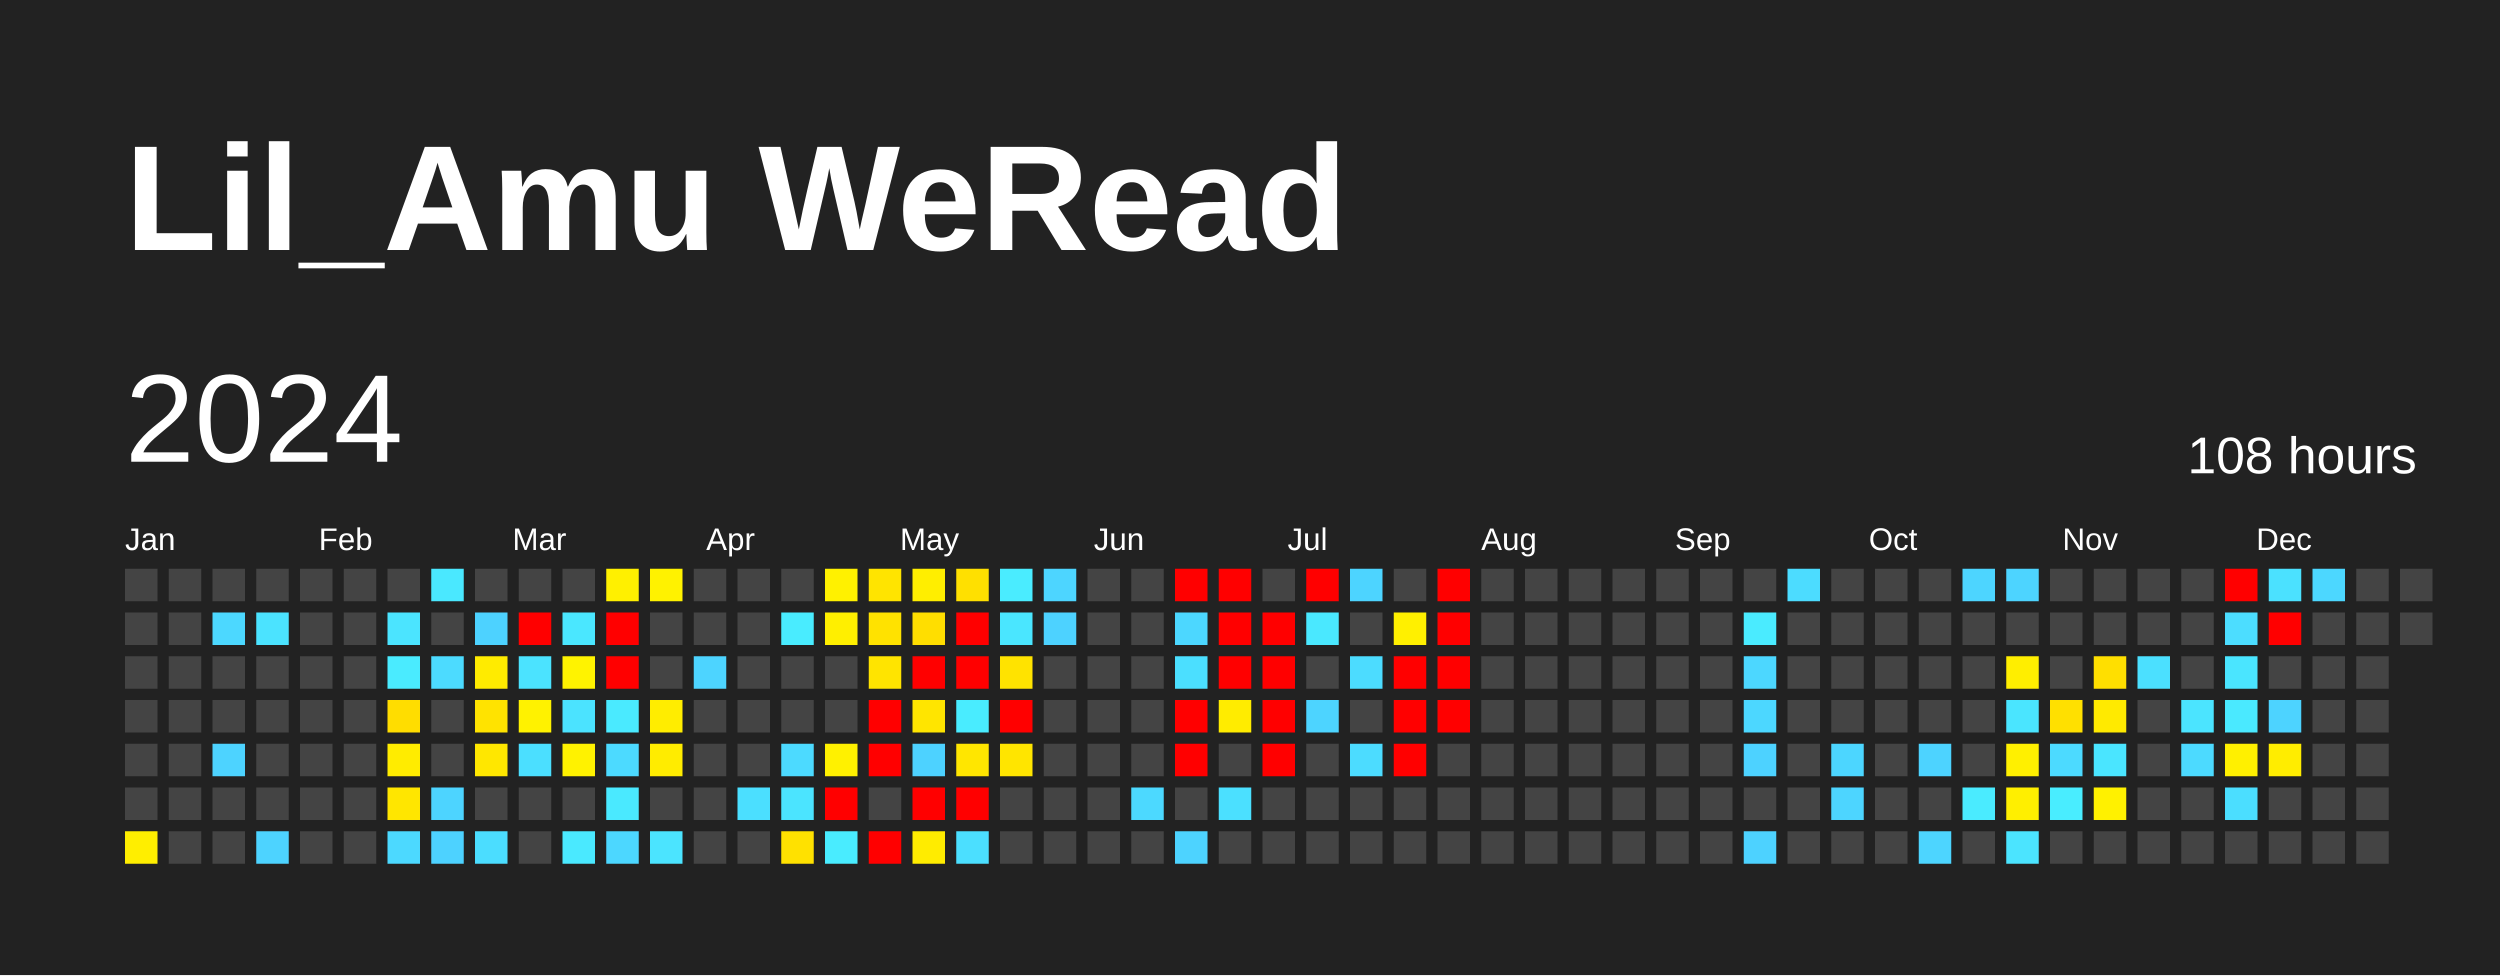
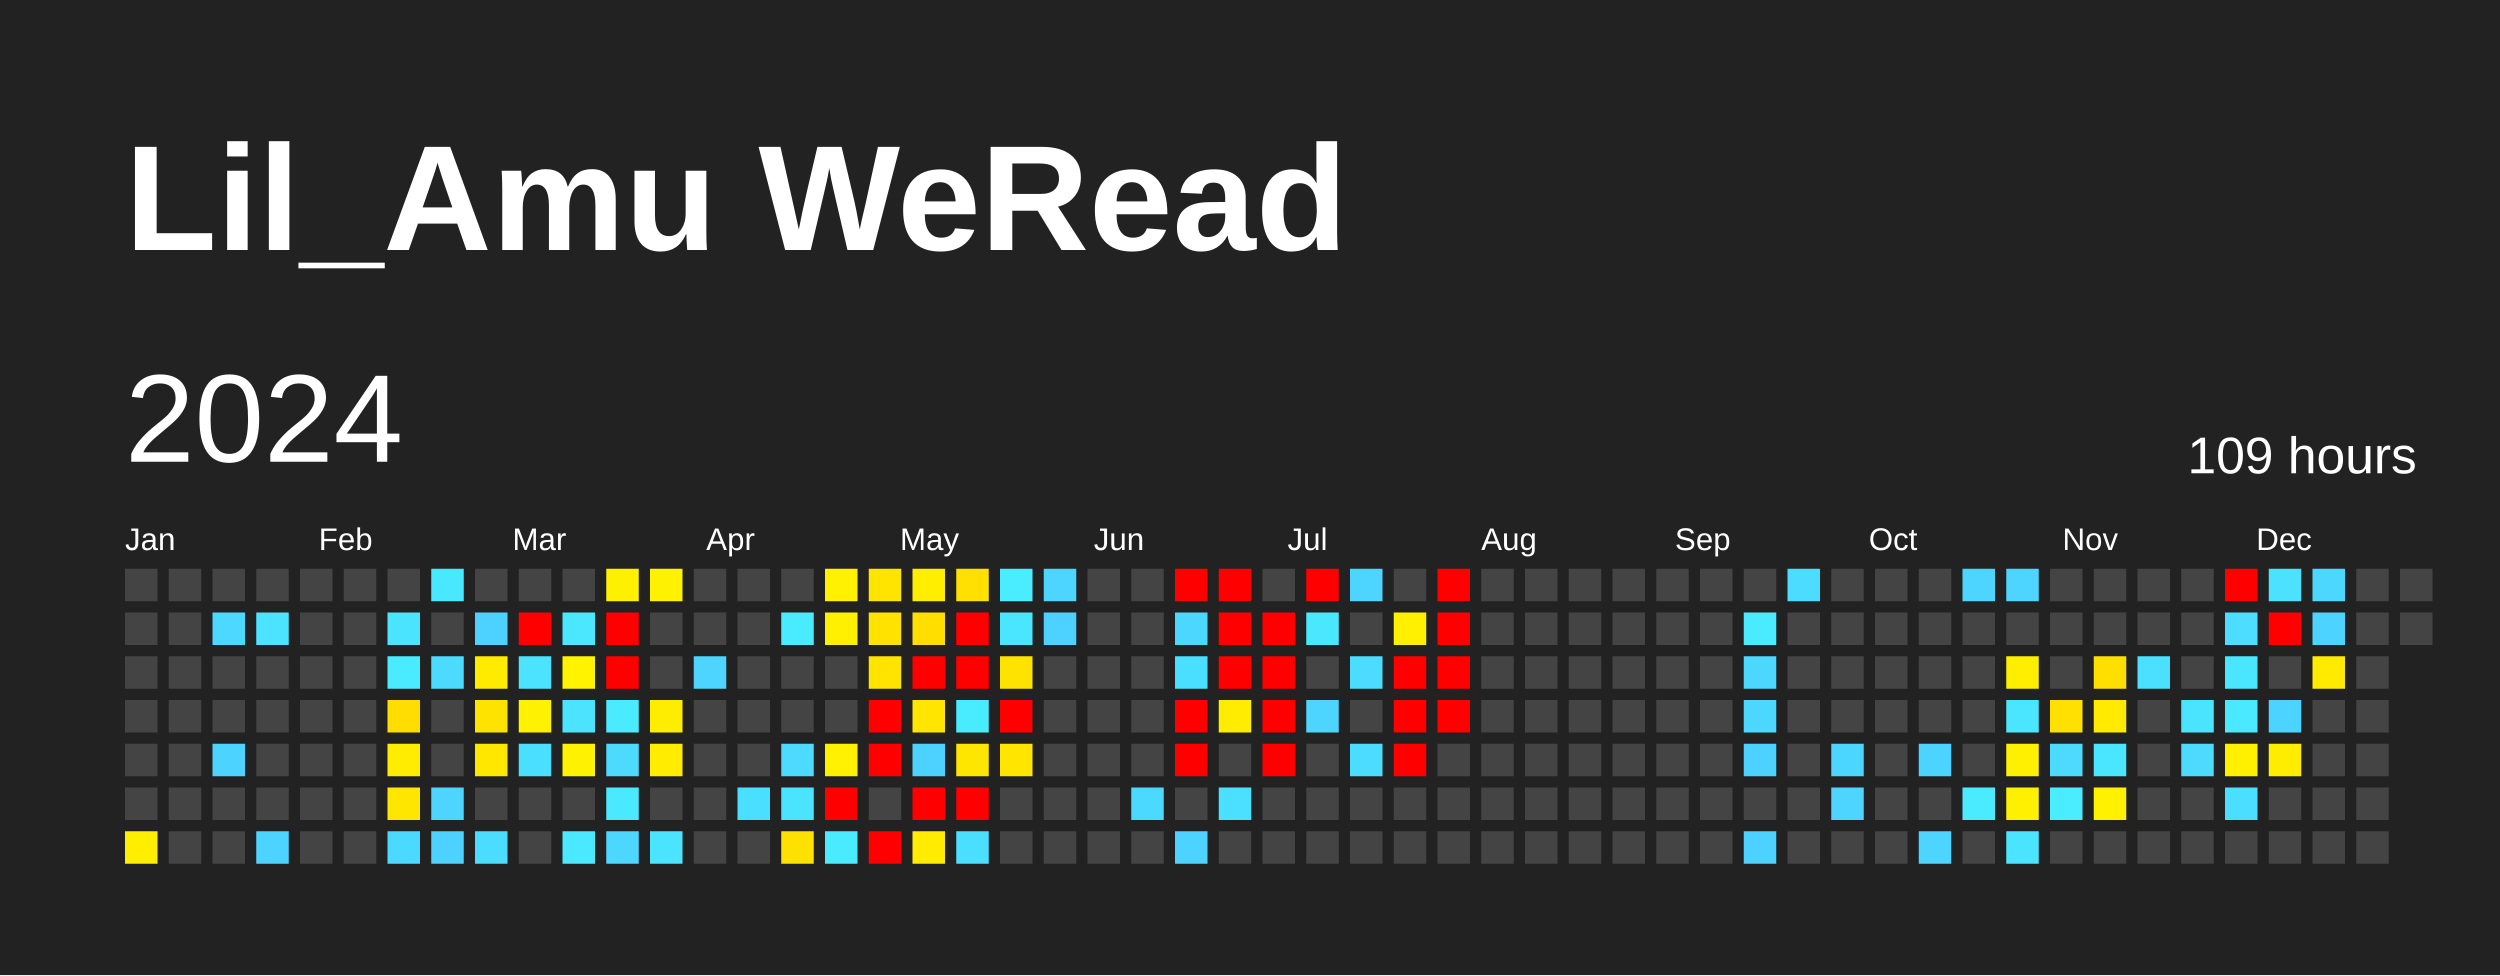
<svg xmlns="http://www.w3.org/2000/svg" baseProfile="full" height="78mm" version="1.1" viewBox="0,0,200,78" width="200mm">
  <defs />
  <rect fill="#222222" height="78" width="200" x="0" y="0" />
  <text fill="#FFFFFF" style="font-size:12px; font-family:Arial; font-weight:bold;" x="10" y="20">Lil_Amu WeRead</text>
  <text dominant-baseline="hanging" fill="#FFFFFF" style="font-size:10.0px; font-family:Arial;" x="10" y="30">2024</text>
-   <text dominant-baseline="hanging" fill="#FFFFFF" style="font-size:4.125px; font-family:Arial;" x="175" y="35">108 hours</text>
+   <text dominant-baseline="hanging" fill="#FFFFFF" style="font-size:4.125px; font-family:Arial;" x="175" y="35">109 hours</text>
  <text fill="#FFFFFF" style="font-size:2.5px; font-family:Arial" x="10.0" y="44">Jan</text>
  <text fill="#FFFFFF" style="font-size:2.5px; font-family:Arial" x="25.5" y="44">Feb</text>
  <text fill="#FFFFFF" style="font-size:2.5px; font-family:Arial" x="41.0" y="44">Mar</text>
  <text fill="#FFFFFF" style="font-size:2.5px; font-family:Arial" x="56.5" y="44">Apr</text>
  <text fill="#FFFFFF" style="font-size:2.5px; font-family:Arial" x="72.0" y="44">May</text>
  <text fill="#FFFFFF" style="font-size:2.5px; font-family:Arial" x="87.5" y="44">Jun</text>
  <text fill="#FFFFFF" style="font-size:2.5px; font-family:Arial" x="103.0" y="44">Jul</text>
  <text fill="#FFFFFF" style="font-size:2.5px; font-family:Arial" x="118.5" y="44">Aug</text>
  <text fill="#FFFFFF" style="font-size:2.5px; font-family:Arial" x="134.0" y="44">Sep</text>
  <text fill="#FFFFFF" style="font-size:2.5px; font-family:Arial" x="149.5" y="44">Oct</text>
  <text fill="#FFFFFF" style="font-size:2.5px; font-family:Arial" x="165.0" y="44">Nov</text>
  <text fill="#FFFFFF" style="font-size:2.5px; font-family:Arial" x="180.5" y="44">Dec</text>
  <rect fill="#444444" height="2.6" width="2.6" x="10.0" y="45.5" />
  <rect fill="#444444" height="2.6" width="2.6" x="10.0" y="49.0" />
  <rect fill="#444444" height="2.6" width="2.6" x="10.0" y="52.5" />
  <rect fill="#444444" height="2.6" width="2.6" x="10.0" y="56.0" />
  <rect fill="#444444" height="2.6" width="2.6" x="10.0" y="59.5" />
  <rect fill="#444444" height="2.6" width="2.6" x="10.0" y="63.0" />
  <rect fill="#ffee00" height="2.6" width="2.6" x="10.0" y="66.5" />
  <rect fill="#444444" height="2.6" width="2.6" x="13.5" y="45.5" />
  <rect fill="#444444" height="2.6" width="2.6" x="13.5" y="49.0" />
  <rect fill="#444444" height="2.6" width="2.6" x="13.5" y="52.5" />
  <rect fill="#444444" height="2.6" width="2.6" x="13.5" y="56.0" />
  <rect fill="#444444" height="2.6" width="2.6" x="13.5" y="59.5" />
  <rect fill="#444444" height="2.6" width="2.6" x="13.5" y="63.0" />
  <rect fill="#444444" height="2.6" width="2.6" x="13.5" y="66.5" />
  <rect fill="#444444" height="2.6" width="2.6" x="17.0" y="45.5" />
  <rect fill="#4cd8ff" height="2.6" width="2.6" x="17.0" y="49.0" />
  <rect fill="#444444" height="2.6" width="2.6" x="17.0" y="52.5" />
  <rect fill="#444444" height="2.6" width="2.6" x="17.0" y="56.0" />
  <rect fill="#4dd3ff" height="2.6" width="2.6" x="17.0" y="59.5" />
  <rect fill="#444444" height="2.6" width="2.6" x="17.0" y="63.0" />
  <rect fill="#444444" height="2.6" width="2.6" x="17.0" y="66.5" />
  <rect fill="#444444" height="2.6" width="2.6" x="20.5" y="45.5" />
  <rect fill="#4be3ff" height="2.6" width="2.6" x="20.5" y="49.0" />
  <rect fill="#444444" height="2.6" width="2.6" x="20.5" y="52.5" />
  <rect fill="#444444" height="2.6" width="2.6" x="20.5" y="56.0" />
  <rect fill="#444444" height="2.6" width="2.6" x="20.5" y="59.5" />
  <rect fill="#444444" height="2.6" width="2.6" x="20.5" y="63.0" />
  <rect fill="#4dd3ff" height="2.6" width="2.6" x="20.5" y="66.5" />
  <rect fill="#444444" height="2.6" width="2.6" x="24.0" y="45.5" />
  <rect fill="#444444" height="2.6" width="2.6" x="24.0" y="49.0" />
  <rect fill="#444444" height="2.6" width="2.6" x="24.0" y="52.5" />
  <rect fill="#444444" height="2.6" width="2.6" x="24.0" y="56.0" />
  <rect fill="#444444" height="2.6" width="2.6" x="24.0" y="59.5" />
  <rect fill="#444444" height="2.6" width="2.6" x="24.0" y="63.0" />
  <rect fill="#444444" height="2.6" width="2.6" x="24.0" y="66.5" />
  <rect fill="#444444" height="2.6" width="2.6" x="27.5" y="45.5" />
  <rect fill="#444444" height="2.6" width="2.6" x="27.5" y="49.0" />
  <rect fill="#444444" height="2.6" width="2.6" x="27.5" y="52.5" />
  <rect fill="#444444" height="2.6" width="2.6" x="27.5" y="56.0" />
  <rect fill="#444444" height="2.6" width="2.6" x="27.5" y="59.5" />
  <rect fill="#444444" height="2.6" width="2.6" x="27.5" y="63.0" />
  <rect fill="#444444" height="2.6" width="2.6" x="27.5" y="66.5" />
  <rect fill="#444444" height="2.6" width="2.6" x="31.0" y="45.5" />
  <rect fill="#4be4ff" height="2.6" width="2.6" x="31.0" y="49.0" />
  <rect fill="#4aebff" height="2.6" width="2.6" x="31.0" y="52.5" />
  <rect fill="#ffdd00" height="2.6" width="2.6" x="31.0" y="56.0" />
  <rect fill="#ffec00" height="2.6" width="2.6" x="31.0" y="59.5" />
  <rect fill="#ffe600" height="2.6" width="2.6" x="31.0" y="63.0" />
  <rect fill="#4cd9ff" height="2.6" width="2.6" x="31.0" y="66.5" />
  <rect fill="#4ae8ff" height="2.6" width="2.6" x="34.5" y="45.5" />
  <rect fill="#444444" height="2.6" width="2.6" x="34.5" y="49.0" />
  <rect fill="#4cdbff" height="2.6" width="2.6" x="34.5" y="52.5" />
  <rect fill="#444444" height="2.6" width="2.6" x="34.5" y="56.0" />
  <rect fill="#444444" height="2.6" width="2.6" x="34.5" y="59.5" />
  <rect fill="#4dd4ff" height="2.6" width="2.6" x="34.5" y="63.0" />
  <rect fill="#4dd2ff" height="2.6" width="2.6" x="34.5" y="66.5" />
  <rect fill="#444444" height="2.6" width="2.6" x="38.0" y="45.5" />
  <rect fill="#4dd2ff" height="2.6" width="2.6" x="38.0" y="49.0" />
  <rect fill="#ffeb00" height="2.6" width="2.6" x="38.0" y="52.5" />
  <rect fill="#ffe300" height="2.6" width="2.6" x="38.0" y="56.0" />
  <rect fill="#ffe700" height="2.6" width="2.6" x="38.0" y="59.5" />
  <rect fill="#444444" height="2.6" width="2.6" x="38.0" y="63.0" />
  <rect fill="#4bddff" height="2.6" width="2.6" x="38.0" y="66.5" />
  <rect fill="#444444" height="2.6" width="2.6" x="41.5" y="45.5" />
  <rect fill="red" height="2.6" width="2.6" x="41.5" y="49.0" />
  <rect fill="#4be3ff" height="2.6" width="2.6" x="41.5" y="52.5" />
  <rect fill="#fff200" height="2.6" width="2.6" x="41.5" y="56.0" />
  <rect fill="#4bdfff" height="2.6" width="2.6" x="41.5" y="59.5" />
  <rect fill="#444444" height="2.6" width="2.6" x="41.5" y="63.0" />
  <rect fill="#444444" height="2.6" width="2.6" x="41.5" y="66.5" />
  <rect fill="#444444" height="2.6" width="2.6" x="45.0" y="45.5" />
  <rect fill="#4ae7ff" height="2.6" width="2.6" x="45.0" y="49.0" />
  <rect fill="#fff300" height="2.6" width="2.6" x="45.0" y="52.5" />
  <rect fill="#4be3ff" height="2.6" width="2.6" x="45.0" y="56.0" />
  <rect fill="#fff200" height="2.6" width="2.6" x="45.0" y="59.5" />
  <rect fill="#444444" height="2.6" width="2.6" x="45.0" y="63.0" />
  <rect fill="#4ae9ff" height="2.6" width="2.6" x="45.0" y="66.5" />
  <rect fill="#fff000" height="2.6" width="2.6" x="48.5" y="45.5" />
  <rect fill="red" height="2.6" width="2.6" x="48.5" y="49.0" />
  <rect fill="red" height="2.6" width="2.6" x="48.5" y="52.5" />
  <rect fill="#4aeaff" height="2.6" width="2.6" x="48.5" y="56.0" />
  <rect fill="#4cdaff" height="2.6" width="2.6" x="48.5" y="59.5" />
  <rect fill="#4ae9ff" height="2.6" width="2.6" x="48.5" y="63.0" />
  <rect fill="#4cd7ff" height="2.6" width="2.6" x="48.5" y="66.5" />
  <rect fill="#fff200" height="2.6" width="2.6" x="52.0" y="45.5" />
  <rect fill="#444444" height="2.6" width="2.6" x="52.0" y="49.0" />
  <rect fill="#444444" height="2.6" width="2.6" x="52.0" y="52.5" />
  <rect fill="#ffed00" height="2.6" width="2.6" x="52.0" y="56.0" />
  <rect fill="#ffec00" height="2.6" width="2.6" x="52.0" y="59.5" />
  <rect fill="#444444" height="2.6" width="2.6" x="52.0" y="63.0" />
  <rect fill="#4be4ff" height="2.6" width="2.6" x="52.0" y="66.5" />
  <rect fill="#444444" height="2.6" width="2.6" x="55.5" y="45.5" />
  <rect fill="#444444" height="2.6" width="2.6" x="55.5" y="49.0" />
  <rect fill="#4dd4ff" height="2.6" width="2.6" x="55.5" y="52.5" />
  <rect fill="#444444" height="2.6" width="2.6" x="55.5" y="56.0" />
  <rect fill="#444444" height="2.6" width="2.6" x="55.5" y="59.5" />
  <rect fill="#444444" height="2.6" width="2.6" x="55.5" y="63.0" />
  <rect fill="#444444" height="2.6" width="2.6" x="55.5" y="66.5" />
  <rect fill="#444444" height="2.6" width="2.6" x="59.0" y="45.5" />
  <rect fill="#444444" height="2.6" width="2.6" x="59.0" y="49.0" />
  <rect fill="#444444" height="2.6" width="2.6" x="59.0" y="52.5" />
  <rect fill="#444444" height="2.6" width="2.6" x="59.0" y="56.0" />
  <rect fill="#444444" height="2.6" width="2.6" x="59.0" y="59.5" />
  <rect fill="#4bdfff" height="2.6" width="2.6" x="59.0" y="63.0" />
  <rect fill="#444444" height="2.6" width="2.6" x="59.0" y="66.5" />
  <rect fill="#444444" height="2.6" width="2.6" x="62.5" y="45.5" />
  <rect fill="#49ecff" height="2.6" width="2.6" x="62.5" y="49.0" />
  <rect fill="#444444" height="2.6" width="2.6" x="62.5" y="52.5" />
  <rect fill="#444444" height="2.6" width="2.6" x="62.5" y="56.0" />
  <rect fill="#4cdaff" height="2.6" width="2.6" x="62.5" y="59.5" />
  <rect fill="#4be4ff" height="2.6" width="2.6" x="62.5" y="63.0" />
  <rect fill="#ffe100" height="2.6" width="2.6" x="62.5" y="66.5" />
  <rect fill="#fff100" height="2.6" width="2.6" x="66.0" y="45.5" />
  <rect fill="#ffef00" height="2.6" width="2.6" x="66.0" y="49.0" />
  <rect fill="#444444" height="2.6" width="2.6" x="66.0" y="52.5" />
  <rect fill="#444444" height="2.6" width="2.6" x="66.0" y="56.0" />
  <rect fill="#fff100" height="2.6" width="2.6" x="66.0" y="59.5" />
  <rect fill="red" height="2.6" width="2.6" x="66.0" y="63.0" />
  <rect fill="#49ecff" height="2.6" width="2.6" x="66.0" y="66.5" />
  <rect fill="#ffe400" height="2.6" width="2.6" x="69.5" y="45.5" />
  <rect fill="#ffe200" height="2.6" width="2.6" x="69.5" y="49.0" />
  <rect fill="#ffe400" height="2.6" width="2.6" x="69.5" y="52.5" />
  <rect fill="red" height="2.6" width="2.6" x="69.5" y="56.0" />
  <rect fill="red" height="2.6" width="2.6" x="69.5" y="59.5" />
  <rect fill="#444444" height="2.6" width="2.6" x="69.5" y="63.0" />
  <rect fill="red" height="2.6" width="2.6" x="69.5" y="66.5" />
  <rect fill="#ffee00" height="2.6" width="2.6" x="73.0" y="45.5" />
  <rect fill="#ffde00" height="2.6" width="2.6" x="73.0" y="49.0" />
  <rect fill="red" height="2.6" width="2.6" x="73.0" y="52.5" />
  <rect fill="#ffe500" height="2.6" width="2.6" x="73.0" y="56.0" />
  <rect fill="#4dd2ff" height="2.6" width="2.6" x="73.0" y="59.5" />
  <rect fill="red" height="2.6" width="2.6" x="73.0" y="63.0" />
  <rect fill="#ffec00" height="2.6" width="2.6" x="73.0" y="66.5" />
  <rect fill="#ffe000" height="2.6" width="2.6" x="76.5" y="45.5" />
  <rect fill="red" height="2.6" width="2.6" x="76.5" y="49.0" />
  <rect fill="red" height="2.6" width="2.6" x="76.5" y="52.5" />
  <rect fill="#49ecff" height="2.6" width="2.6" x="76.5" y="56.0" />
  <rect fill="#ffe600" height="2.6" width="2.6" x="76.5" y="59.5" />
  <rect fill="red" height="2.6" width="2.6" x="76.5" y="63.0" />
  <rect fill="#4bdfff" height="2.6" width="2.6" x="76.5" y="66.5" />
  <rect fill="#4aecff" height="2.6" width="2.6" x="80.0" y="45.5" />
  <rect fill="#4ae6ff" height="2.6" width="2.6" x="80.0" y="49.0" />
  <rect fill="#ffe300" height="2.6" width="2.6" x="80.0" y="52.5" />
  <rect fill="red" height="2.6" width="2.6" x="80.0" y="56.0" />
  <rect fill="#ffe500" height="2.6" width="2.6" x="80.0" y="59.5" />
  <rect fill="#444444" height="2.6" width="2.6" x="80.0" y="63.0" />
  <rect fill="#444444" height="2.6" width="2.6" x="80.0" y="66.5" />
  <rect fill="#4dd5ff" height="2.6" width="2.6" x="83.5" y="45.5" />
  <rect fill="#4dd2ff" height="2.6" width="2.6" x="83.5" y="49.0" />
  <rect fill="#444444" height="2.6" width="2.6" x="83.5" y="52.5" />
  <rect fill="#444444" height="2.6" width="2.6" x="83.5" y="56.0" />
  <rect fill="#444444" height="2.6" width="2.6" x="83.5" y="59.5" />
  <rect fill="#444444" height="2.6" width="2.6" x="83.5" y="63.0" />
  <rect fill="#444444" height="2.6" width="2.6" x="83.5" y="66.5" />
  <rect fill="#444444" height="2.6" width="2.6" x="87.0" y="45.5" />
  <rect fill="#444444" height="2.6" width="2.6" x="87.0" y="49.0" />
  <rect fill="#444444" height="2.6" width="2.6" x="87.0" y="52.5" />
  <rect fill="#444444" height="2.6" width="2.6" x="87.0" y="56.0" />
  <rect fill="#444444" height="2.6" width="2.6" x="87.0" y="59.5" />
  <rect fill="#444444" height="2.6" width="2.6" x="87.0" y="63.0" />
  <rect fill="#444444" height="2.6" width="2.6" x="87.0" y="66.5" />
  <rect fill="#444444" height="2.6" width="2.6" x="90.5" y="45.5" />
  <rect fill="#444444" height="2.6" width="2.6" x="90.5" y="49.0" />
  <rect fill="#444444" height="2.6" width="2.6" x="90.5" y="52.5" />
  <rect fill="#444444" height="2.6" width="2.6" x="90.5" y="56.0" />
  <rect fill="#444444" height="2.6" width="2.6" x="90.5" y="59.5" />
  <rect fill="#4cd9ff" height="2.6" width="2.6" x="90.5" y="63.0" />
  <rect fill="#444444" height="2.6" width="2.6" x="90.5" y="66.5" />
  <rect fill="red" height="2.6" width="2.6" x="94.0" y="45.5" />
  <rect fill="#4cd7ff" height="2.6" width="2.6" x="94.0" y="49.0" />
  <rect fill="#4bdfff" height="2.6" width="2.6" x="94.0" y="52.5" />
  <rect fill="red" height="2.6" width="2.6" x="94.0" y="56.0" />
  <rect fill="red" height="2.6" width="2.6" x="94.0" y="59.5" />
  <rect fill="#444444" height="2.6" width="2.6" x="94.0" y="63.0" />
  <rect fill="#4dd3ff" height="2.6" width="2.6" x="94.0" y="66.5" />
  <rect fill="red" height="2.6" width="2.6" x="97.5" y="45.5" />
  <rect fill="red" height="2.6" width="2.6" x="97.5" y="49.0" />
  <rect fill="red" height="2.6" width="2.6" x="97.5" y="52.5" />
  <rect fill="#ffec00" height="2.6" width="2.6" x="97.5" y="56.0" />
  <rect fill="#444444" height="2.6" width="2.6" x="97.5" y="59.5" />
  <rect fill="#4be0ff" height="2.6" width="2.6" x="97.5" y="63.0" />
  <rect fill="#444444" height="2.6" width="2.6" x="97.5" y="66.5" />
  <rect fill="#444444" height="2.6" width="2.6" x="101.0" y="45.5" />
  <rect fill="red" height="2.6" width="2.6" x="101.0" y="49.0" />
  <rect fill="red" height="2.6" width="2.6" x="101.0" y="52.5" />
  <rect fill="red" height="2.6" width="2.6" x="101.0" y="56.0" />
  <rect fill="red" height="2.6" width="2.6" x="101.0" y="59.5" />
  <rect fill="#444444" height="2.6" width="2.6" x="101.0" y="63.0" />
  <rect fill="#444444" height="2.6" width="2.6" x="101.0" y="66.5" />
  <rect fill="red" height="2.6" width="2.6" x="104.5" y="45.5" />
  <rect fill="#4ae8ff" height="2.6" width="2.6" x="104.5" y="49.0" />
  <rect fill="#444444" height="2.6" width="2.6" x="104.5" y="52.5" />
  <rect fill="#4dd4ff" height="2.6" width="2.6" x="104.5" y="56.0" />
  <rect fill="#444444" height="2.6" width="2.6" x="104.5" y="59.5" />
  <rect fill="#444444" height="2.6" width="2.6" x="104.5" y="63.0" />
  <rect fill="#444444" height="2.6" width="2.6" x="104.5" y="66.5" />
  <rect fill="#4dd4ff" height="2.6" width="2.6" x="108.0" y="45.5" />
  <rect fill="#444444" height="2.6" width="2.6" x="108.0" y="49.0" />
  <rect fill="#4cdcff" height="2.6" width="2.6" x="108.0" y="52.5" />
  <rect fill="#444444" height="2.6" width="2.6" x="108.0" y="56.0" />
  <rect fill="#4cdcff" height="2.6" width="2.6" x="108.0" y="59.5" />
  <rect fill="#444444" height="2.6" width="2.6" x="108.0" y="63.0" />
  <rect fill="#444444" height="2.6" width="2.6" x="108.0" y="66.5" />
  <rect fill="#444444" height="2.6" width="2.6" x="111.5" y="45.5" />
  <rect fill="#fff000" height="2.6" width="2.6" x="111.5" y="49.0" />
  <rect fill="red" height="2.6" width="2.6" x="111.5" y="52.5" />
  <rect fill="red" height="2.6" width="2.6" x="111.5" y="56.0" />
  <rect fill="red" height="2.6" width="2.6" x="111.5" y="59.5" />
  <rect fill="#444444" height="2.6" width="2.6" x="111.5" y="63.0" />
  <rect fill="#444444" height="2.6" width="2.6" x="111.5" y="66.5" />
  <rect fill="red" height="2.6" width="2.6" x="115.0" y="45.5" />
  <rect fill="red" height="2.6" width="2.6" x="115.0" y="49.0" />
  <rect fill="red" height="2.6" width="2.6" x="115.0" y="52.5" />
  <rect fill="red" height="2.6" width="2.6" x="115.0" y="56.0" />
  <rect fill="#444444" height="2.6" width="2.6" x="115.0" y="59.5" />
  <rect fill="#444444" height="2.6" width="2.6" x="115.0" y="63.0" />
  <rect fill="#444444" height="2.6" width="2.6" x="115.0" y="66.5" />
  <rect fill="#444444" height="2.6" width="2.6" x="118.5" y="45.5" />
  <rect fill="#444444" height="2.6" width="2.6" x="118.5" y="49.0" />
  <rect fill="#444444" height="2.6" width="2.6" x="118.5" y="52.5" />
  <rect fill="#444444" height="2.6" width="2.6" x="118.5" y="56.0" />
  <rect fill="#444444" height="2.6" width="2.6" x="118.5" y="59.5" />
  <rect fill="#444444" height="2.6" width="2.6" x="118.5" y="63.0" />
  <rect fill="#444444" height="2.6" width="2.6" x="118.5" y="66.5" />
  <rect fill="#444444" height="2.6" width="2.6" x="122.0" y="45.5" />
  <rect fill="#444444" height="2.6" width="2.6" x="122.0" y="49.0" />
  <rect fill="#444444" height="2.6" width="2.6" x="122.0" y="52.5" />
  <rect fill="#444444" height="2.6" width="2.6" x="122.0" y="56.0" />
  <rect fill="#444444" height="2.6" width="2.6" x="122.0" y="59.5" />
  <rect fill="#444444" height="2.6" width="2.6" x="122.0" y="63.0" />
  <rect fill="#444444" height="2.6" width="2.6" x="122.0" y="66.5" />
  <rect fill="#444444" height="2.6" width="2.6" x="125.5" y="45.5" />
  <rect fill="#444444" height="2.6" width="2.6" x="125.5" y="49.0" />
  <rect fill="#444444" height="2.6" width="2.6" x="125.5" y="52.5" />
  <rect fill="#444444" height="2.6" width="2.6" x="125.5" y="56.0" />
  <rect fill="#444444" height="2.6" width="2.6" x="125.5" y="59.5" />
  <rect fill="#444444" height="2.6" width="2.6" x="125.5" y="63.0" />
  <rect fill="#444444" height="2.6" width="2.6" x="125.5" y="66.5" />
  <rect fill="#444444" height="2.6" width="2.6" x="129.0" y="45.5" />
  <rect fill="#444444" height="2.6" width="2.6" x="129.0" y="49.0" />
  <rect fill="#444444" height="2.6" width="2.6" x="129.0" y="52.5" />
  <rect fill="#444444" height="2.6" width="2.6" x="129.0" y="56.0" />
  <rect fill="#444444" height="2.6" width="2.6" x="129.0" y="59.5" />
  <rect fill="#444444" height="2.6" width="2.6" x="129.0" y="63.0" />
  <rect fill="#444444" height="2.6" width="2.6" x="129.0" y="66.5" />
  <rect fill="#444444" height="2.6" width="2.6" x="132.5" y="45.5" />
  <rect fill="#444444" height="2.6" width="2.6" x="132.5" y="49.0" />
  <rect fill="#444444" height="2.6" width="2.6" x="132.5" y="52.5" />
  <rect fill="#444444" height="2.6" width="2.6" x="132.5" y="56.0" />
  <rect fill="#444444" height="2.6" width="2.6" x="132.5" y="59.5" />
  <rect fill="#444444" height="2.6" width="2.6" x="132.5" y="63.0" />
  <rect fill="#444444" height="2.6" width="2.6" x="132.5" y="66.5" />
  <rect fill="#444444" height="2.6" width="2.6" x="136.0" y="45.5" />
  <rect fill="#444444" height="2.6" width="2.6" x="136.0" y="49.0" />
  <rect fill="#444444" height="2.6" width="2.6" x="136.0" y="52.5" />
  <rect fill="#444444" height="2.6" width="2.6" x="136.0" y="56.0" />
  <rect fill="#444444" height="2.6" width="2.6" x="136.0" y="59.5" />
  <rect fill="#444444" height="2.6" width="2.6" x="136.0" y="63.0" />
  <rect fill="#444444" height="2.6" width="2.6" x="136.0" y="66.5" />
  <rect fill="#444444" height="2.6" width="2.6" x="139.5" y="45.5" />
  <rect fill="#4aebff" height="2.6" width="2.6" x="139.5" y="49.0" />
  <rect fill="#4cd7ff" height="2.6" width="2.6" x="139.5" y="52.5" />
  <rect fill="#4cd7ff" height="2.6" width="2.6" x="139.5" y="56.0" />
  <rect fill="#4dd2ff" height="2.6" width="2.6" x="139.5" y="59.5" />
  <rect fill="#444444" height="2.6" width="2.6" x="139.5" y="63.0" />
  <rect fill="#4dd2ff" height="2.6" width="2.6" x="139.5" y="66.5" />
  <rect fill="#4cdcff" height="2.6" width="2.6" x="143.0" y="45.5" />
  <rect fill="#444444" height="2.6" width="2.6" x="143.0" y="49.0" />
  <rect fill="#444444" height="2.6" width="2.6" x="143.0" y="52.5" />
  <rect fill="#444444" height="2.6" width="2.6" x="143.0" y="56.0" />
  <rect fill="#444444" height="2.6" width="2.6" x="143.0" y="59.5" />
  <rect fill="#444444" height="2.6" width="2.6" x="143.0" y="63.0" />
  <rect fill="#444444" height="2.6" width="2.6" x="143.0" y="66.5" />
  <rect fill="#444444" height="2.6" width="2.6" x="146.5" y="45.5" />
  <rect fill="#444444" height="2.6" width="2.6" x="146.5" y="49.0" />
  <rect fill="#444444" height="2.6" width="2.6" x="146.5" y="52.5" />
  <rect fill="#444444" height="2.6" width="2.6" x="146.5" y="56.0" />
  <rect fill="#4cd6ff" height="2.6" width="2.6" x="146.5" y="59.5" />
  <rect fill="#4dd5ff" height="2.6" width="2.6" x="146.5" y="63.0" />
  <rect fill="#444444" height="2.6" width="2.6" x="146.5" y="66.5" />
  <rect fill="#444444" height="2.6" width="2.6" x="150.0" y="45.5" />
  <rect fill="#444444" height="2.6" width="2.6" x="150.0" y="49.0" />
  <rect fill="#444444" height="2.6" width="2.6" x="150.0" y="52.5" />
  <rect fill="#444444" height="2.6" width="2.6" x="150.0" y="56.0" />
  <rect fill="#444444" height="2.6" width="2.6" x="150.0" y="59.5" />
  <rect fill="#444444" height="2.6" width="2.6" x="150.0" y="63.0" />
  <rect fill="#444444" height="2.6" width="2.6" x="150.0" y="66.5" />
  <rect fill="#444444" height="2.6" width="2.6" x="153.5" y="45.5" />
  <rect fill="#444444" height="2.6" width="2.6" x="153.5" y="49.0" />
  <rect fill="#444444" height="2.6" width="2.6" x="153.5" y="52.5" />
  <rect fill="#444444" height="2.6" width="2.6" x="153.5" y="56.0" />
  <rect fill="#4dd3ff" height="2.6" width="2.6" x="153.5" y="59.5" />
  <rect fill="#444444" height="2.6" width="2.6" x="153.5" y="63.0" />
  <rect fill="#4dd5ff" height="2.6" width="2.6" x="153.5" y="66.5" />
  <rect fill="#4dd5ff" height="2.6" width="2.6" x="157.0" y="45.5" />
  <rect fill="#444444" height="2.6" width="2.6" x="157.0" y="49.0" />
  <rect fill="#444444" height="2.6" width="2.6" x="157.0" y="52.5" />
  <rect fill="#444444" height="2.6" width="2.6" x="157.0" y="56.0" />
  <rect fill="#444444" height="2.6" width="2.6" x="157.0" y="59.5" />
  <rect fill="#4aebff" height="2.6" width="2.6" x="157.0" y="63.0" />
  <rect fill="#444444" height="2.6" width="2.6" x="157.0" y="66.5" />
  <rect fill="#4dd4ff" height="2.6" width="2.6" x="160.5" y="45.5" />
  <rect fill="#444444" height="2.6" width="2.6" x="160.5" y="49.0" />
  <rect fill="#ffee00" height="2.6" width="2.6" x="160.5" y="52.5" />
  <rect fill="#4ae5ff" height="2.6" width="2.6" x="160.5" y="56.0" />
  <rect fill="#fff000" height="2.6" width="2.6" x="160.5" y="59.5" />
  <rect fill="#ffef00" height="2.6" width="2.6" x="160.5" y="63.0" />
  <rect fill="#4be4ff" height="2.6" width="2.6" x="160.5" y="66.5" />
  <rect fill="#444444" height="2.6" width="2.6" x="164.0" y="45.5" />
  <rect fill="#444444" height="2.6" width="2.6" x="164.0" y="49.0" />
  <rect fill="#444444" height="2.6" width="2.6" x="164.0" y="52.5" />
  <rect fill="#ffe000" height="2.6" width="2.6" x="164.0" y="56.0" />
  <rect fill="#4cdaff" height="2.6" width="2.6" x="164.0" y="59.5" />
  <rect fill="#49edff" height="2.6" width="2.6" x="164.0" y="63.0" />
  <rect fill="#444444" height="2.6" width="2.6" x="164.0" y="66.5" />
  <rect fill="#444444" height="2.6" width="2.6" x="167.5" y="45.5" />
  <rect fill="#444444" height="2.6" width="2.6" x="167.5" y="49.0" />
  <rect fill="#ffdf00" height="2.6" width="2.6" x="167.5" y="52.5" />
  <rect fill="#ffea00" height="2.6" width="2.6" x="167.5" y="56.0" />
  <rect fill="#4ae5ff" height="2.6" width="2.6" x="167.5" y="59.5" />
  <rect fill="#fff100" height="2.6" width="2.6" x="167.5" y="63.0" />
  <rect fill="#444444" height="2.6" width="2.6" x="167.5" y="66.5" />
  <rect fill="#444444" height="2.6" width="2.6" x="171.0" y="45.5" />
  <rect fill="#444444" height="2.6" width="2.6" x="171.0" y="49.0" />
  <rect fill="#4be0ff" height="2.6" width="2.6" x="171.0" y="52.5" />
  <rect fill="#444444" height="2.6" width="2.6" x="171.0" y="56.0" />
  <rect fill="#444444" height="2.6" width="2.6" x="171.0" y="59.5" />
  <rect fill="#444444" height="2.6" width="2.6" x="171.0" y="63.0" />
  <rect fill="#444444" height="2.6" width="2.6" x="171.0" y="66.5" />
  <rect fill="#444444" height="2.6" width="2.6" x="174.5" y="45.5" />
  <rect fill="#444444" height="2.6" width="2.6" x="174.5" y="49.0" />
  <rect fill="#444444" height="2.6" width="2.6" x="174.5" y="52.5" />
  <rect fill="#4be4ff" height="2.6" width="2.6" x="174.5" y="56.0" />
  <rect fill="#4cdaff" height="2.6" width="2.6" x="174.5" y="59.5" />
  <rect fill="#444444" height="2.6" width="2.6" x="174.5" y="63.0" />
  <rect fill="#444444" height="2.6" width="2.6" x="174.5" y="66.5" />
  <rect fill="red" height="2.6" width="2.6" x="178.0" y="45.5" />
  <rect fill="#4cddff" height="2.6" width="2.6" x="178.0" y="49.0" />
  <rect fill="#4ae5ff" height="2.6" width="2.6" x="178.0" y="52.5" />
  <rect fill="#4ae9ff" height="2.6" width="2.6" x="178.0" y="56.0" />
  <rect fill="#fff000" height="2.6" width="2.6" x="178.0" y="59.5" />
  <rect fill="#4bdeff" height="2.6" width="2.6" x="178.0" y="63.0" />
  <rect fill="#444444" height="2.6" width="2.6" x="178.0" y="66.5" />
  <rect fill="#4be1ff" height="2.6" width="2.6" x="181.5" y="45.5" />
  <rect fill="red" height="2.6" width="2.6" x="181.5" y="49.0" />
  <rect fill="#444444" height="2.6" width="2.6" x="181.5" y="52.5" />
  <rect fill="#4dd3ff" height="2.6" width="2.6" x="181.5" y="56.0" />
  <rect fill="#ffed00" height="2.6" width="2.6" x="181.5" y="59.5" />
  <rect fill="#444444" height="2.6" width="2.6" x="181.5" y="63.0" />
  <rect fill="#444444" height="2.6" width="2.6" x="181.5" y="66.5" />
  <rect fill="#4cd7ff" height="2.6" width="2.6" x="185.0" y="45.5" />
-   <rect fill="#444444" height="2.6" width="2.6" x="185.0" y="49.0" />
-   <rect fill="#444444" height="2.6" width="2.6" x="185.0" y="52.5" />
+   <rect fill="#4dd3ff" height="2.6" width="2.6" x="185.0" y="49.0" />
+   <rect fill="#ffea00" height="2.6" width="2.6" x="185.0" y="52.5" />
  <rect fill="#444444" height="2.6" width="2.6" x="185.0" y="56.0" />
  <rect fill="#444444" height="2.6" width="2.6" x="185.0" y="59.5" />
  <rect fill="#444444" height="2.6" width="2.6" x="185.0" y="63.0" />
  <rect fill="#444444" height="2.6" width="2.6" x="185.0" y="66.5" />
  <rect fill="#444444" height="2.6" width="2.6" x="188.5" y="45.5" />
  <rect fill="#444444" height="2.6" width="2.6" x="188.5" y="49.0" />
  <rect fill="#444444" height="2.6" width="2.6" x="188.5" y="52.5" />
  <rect fill="#444444" height="2.6" width="2.6" x="188.5" y="56.0" />
  <rect fill="#444444" height="2.6" width="2.6" x="188.5" y="59.5" />
  <rect fill="#444444" height="2.6" width="2.6" x="188.5" y="63.0" />
  <rect fill="#444444" height="2.6" width="2.6" x="188.5" y="66.5" />
  <rect fill="#444444" height="2.6" width="2.6" x="192.0" y="45.5" />
  <rect fill="#444444" height="2.6" width="2.6" x="192.0" y="49.0" />
</svg>
